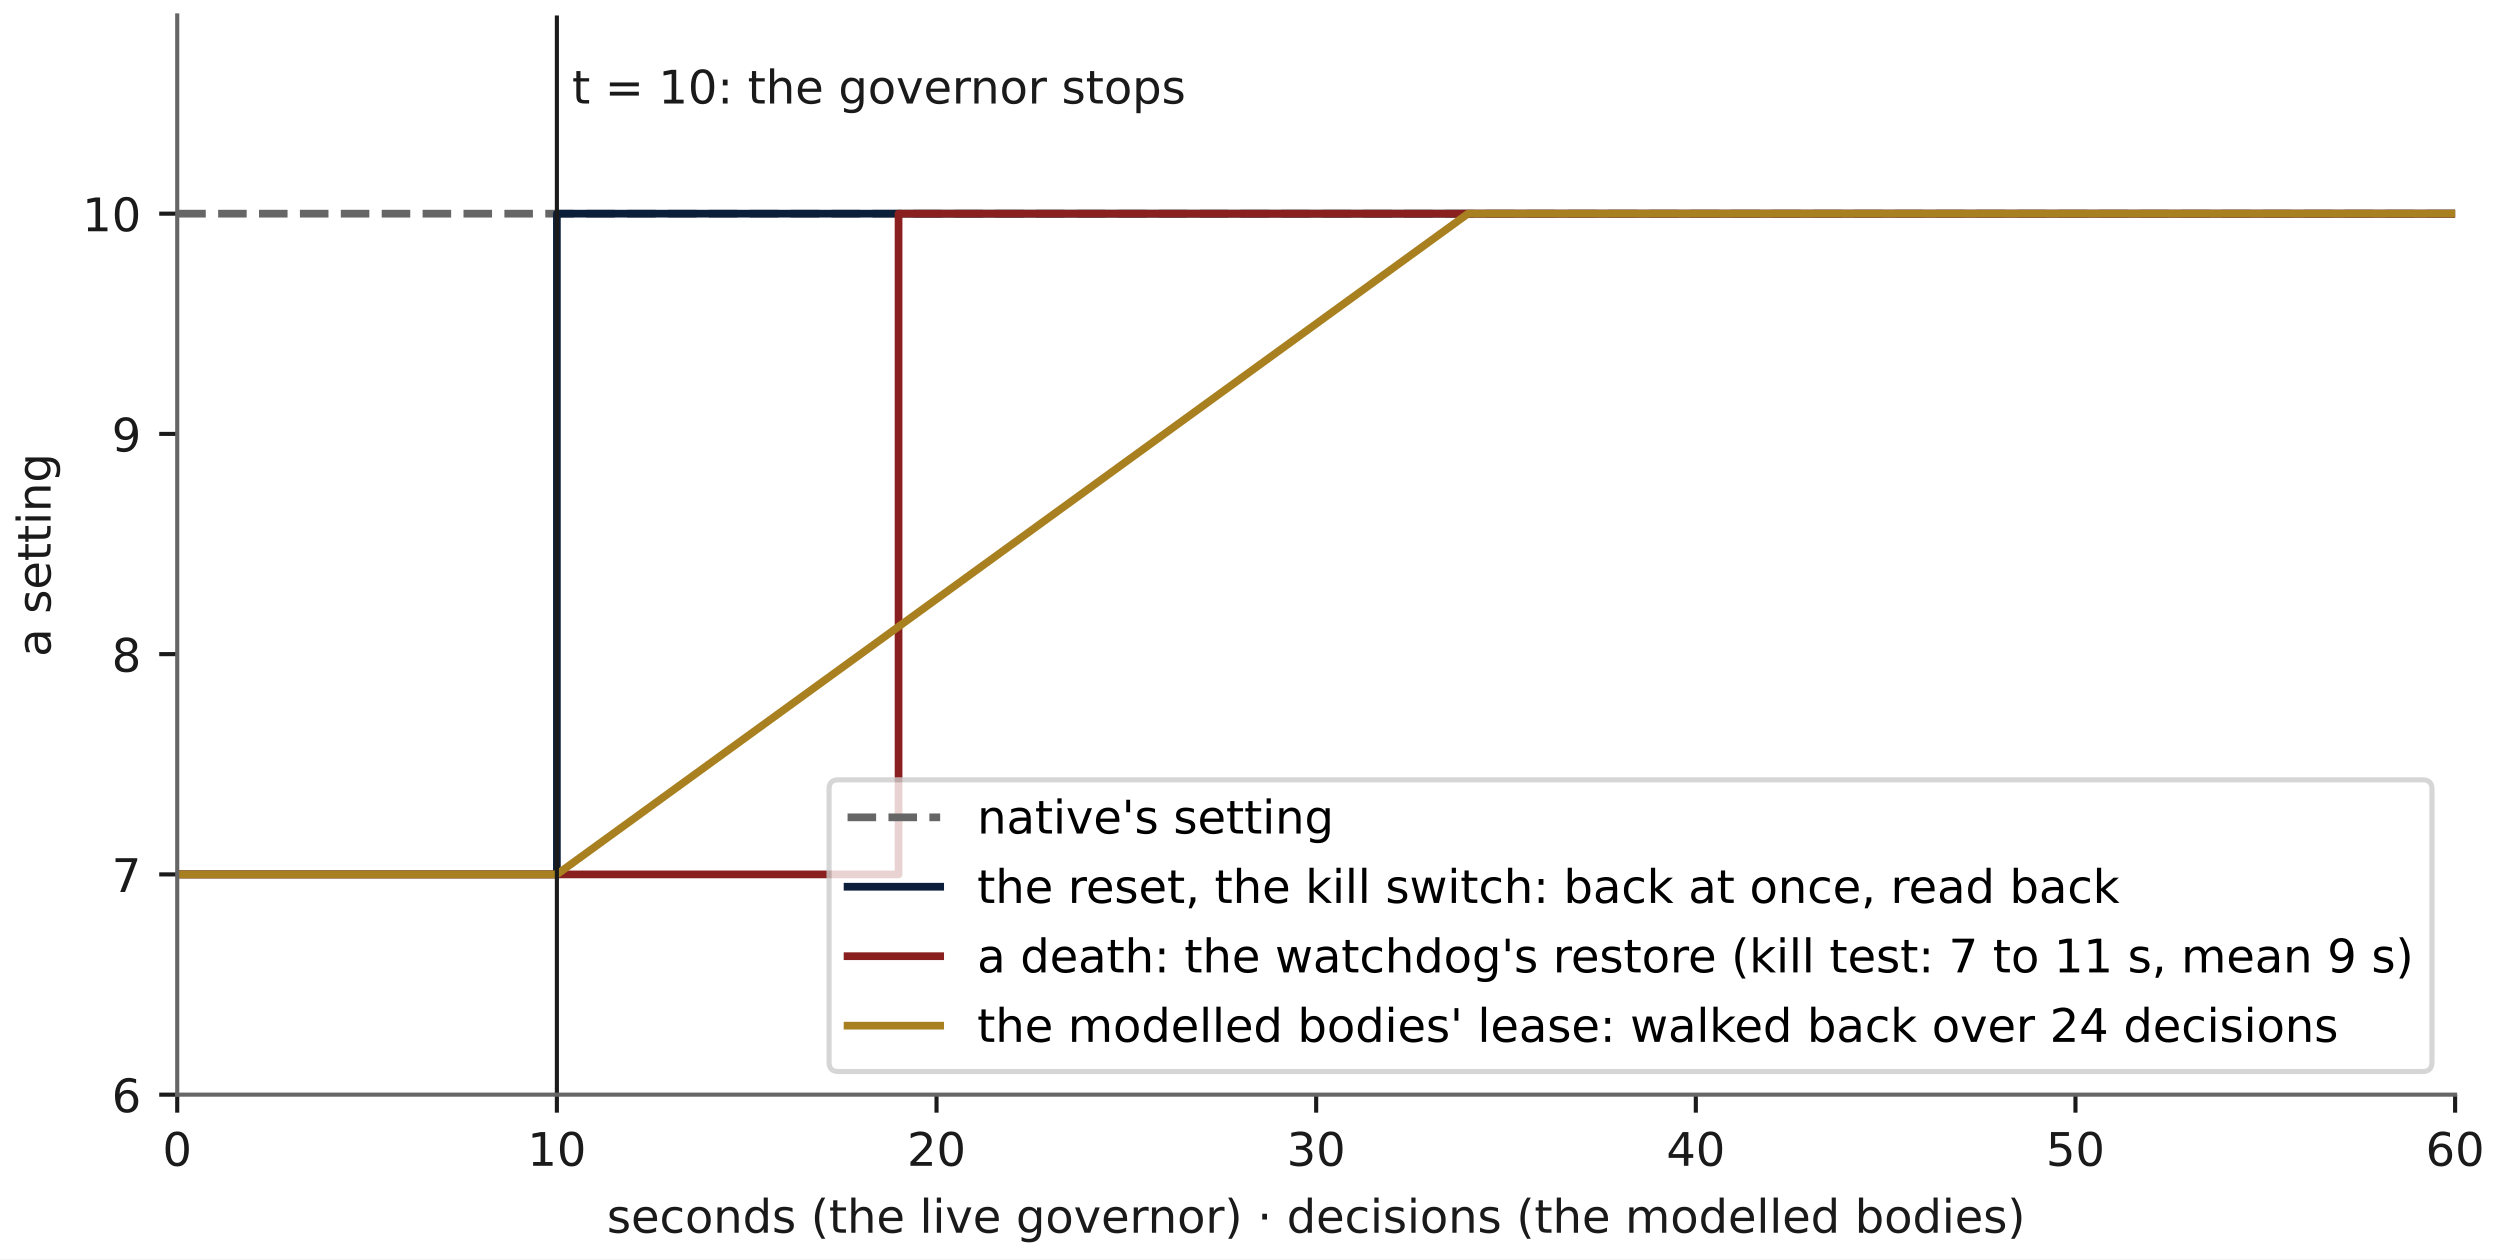
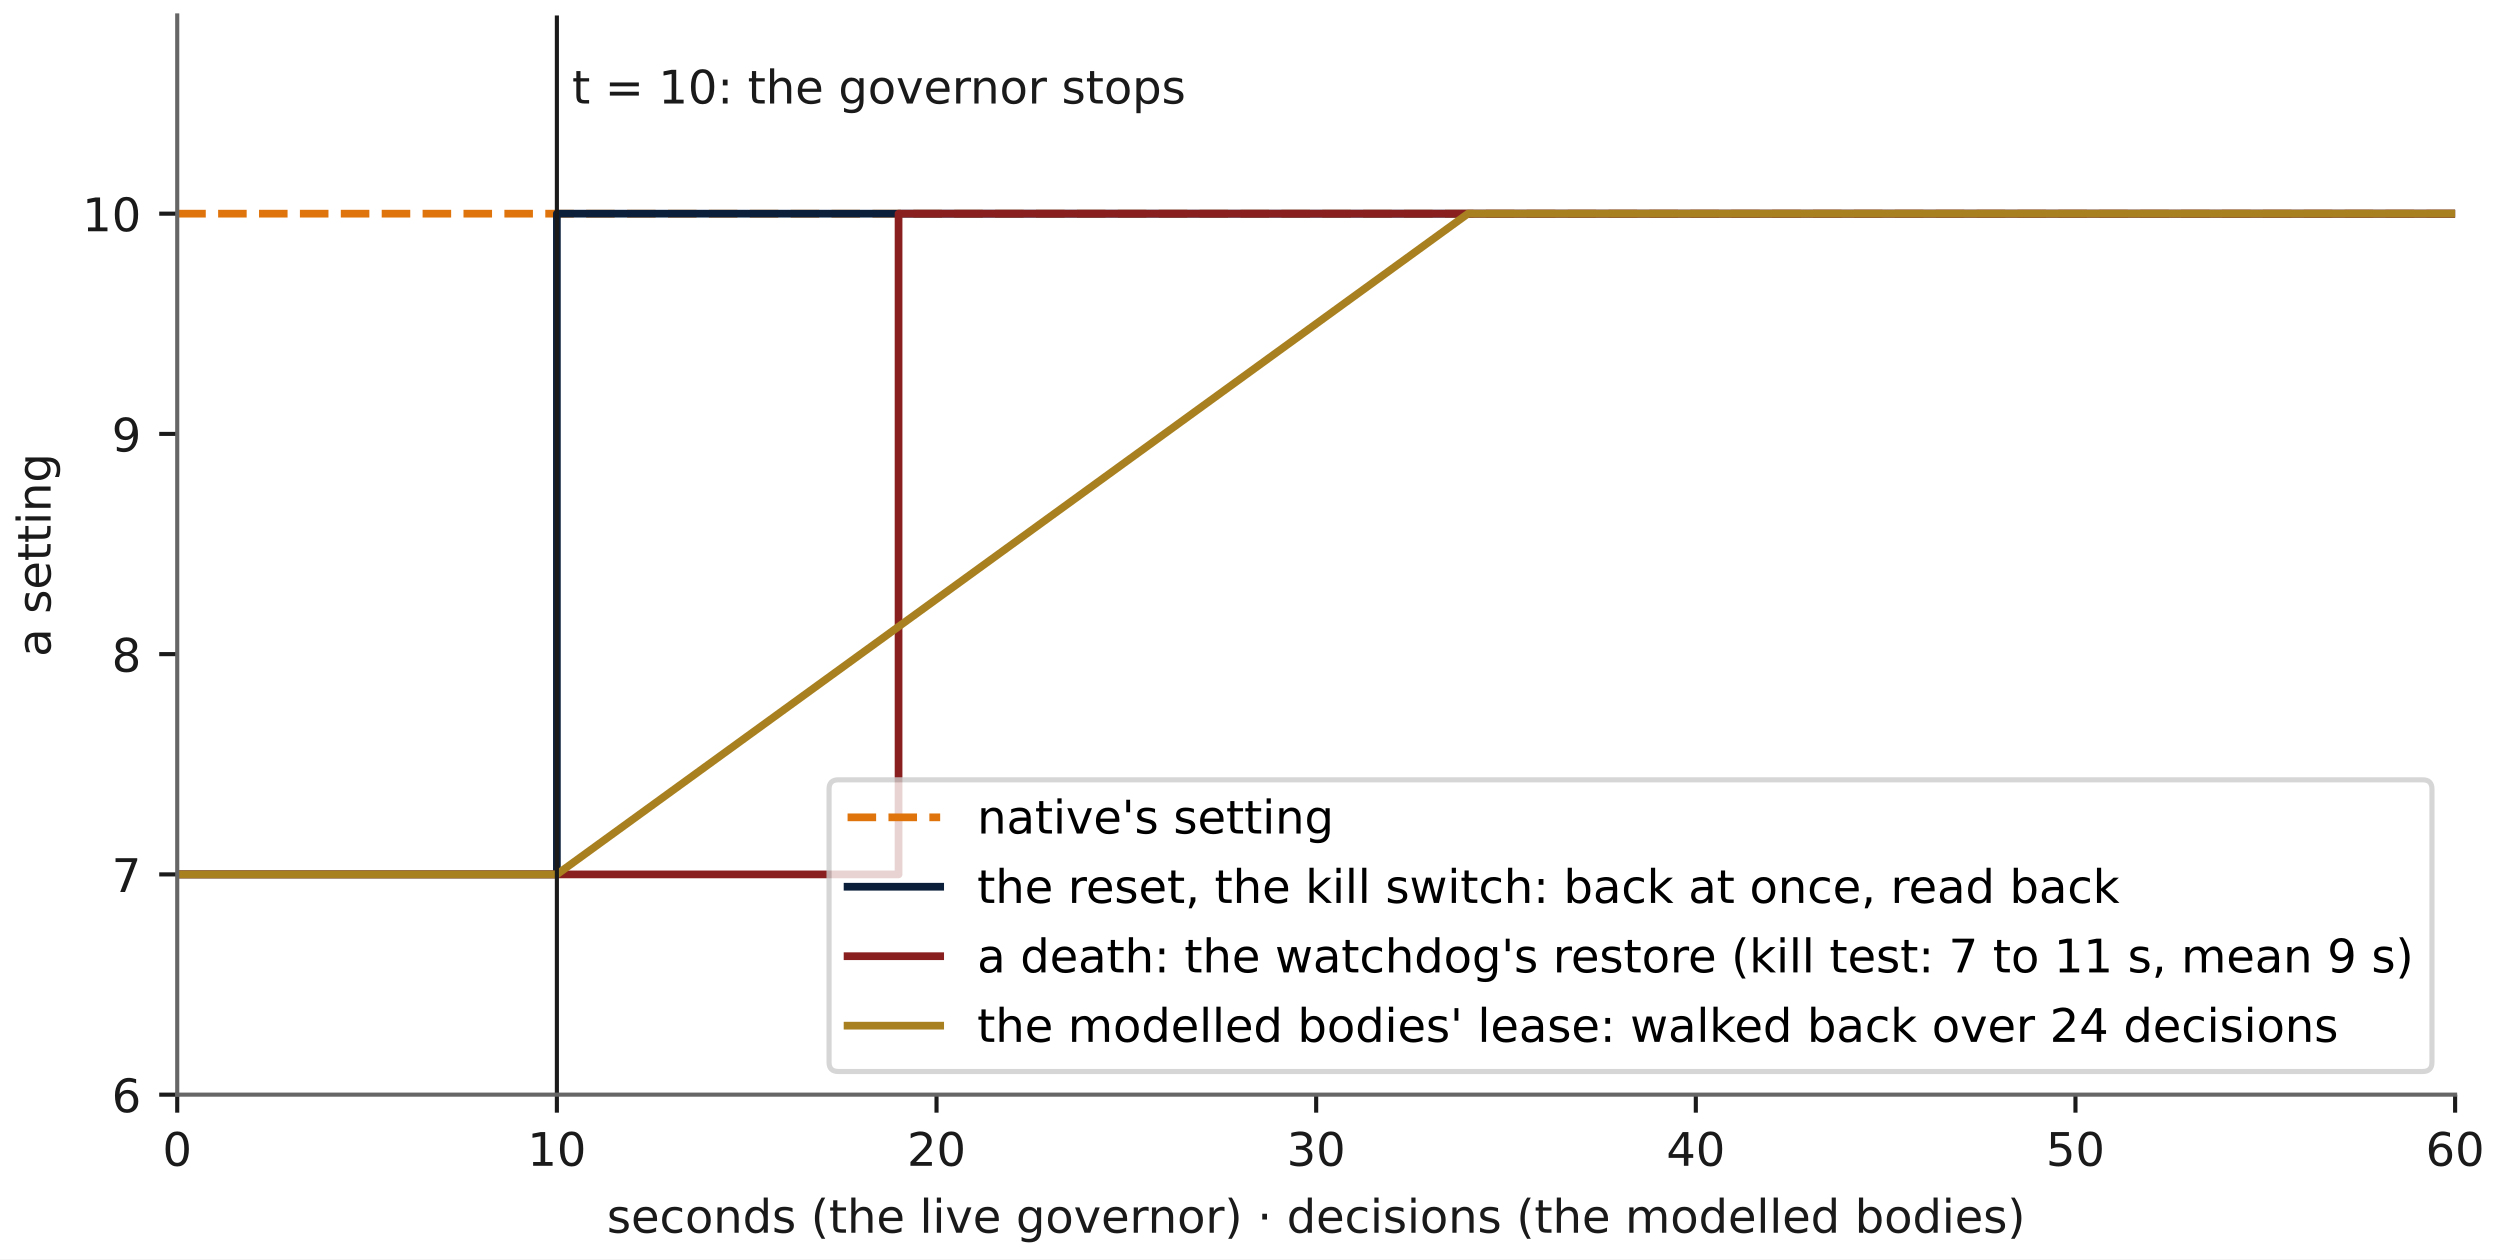
<svg xmlns="http://www.w3.org/2000/svg" xmlns:xlink="http://www.w3.org/1999/xlink" width="486pt" height="244.8pt" viewBox="0 0 486 244.8" version="1.1">
  <defs>
    <style type="text/css">*{stroke-linejoin: round; stroke-linecap: butt}</style>
  </defs>
  <g id="figure_1">
    <g id="patch_1">
      <path d="M 0 244.8  L 486 244.8  L 486 0  L 0 0  z " style="fill: #ffffff" />
    </g>
    <g id="axes_1">
      <g id="patch_2">
        <path d="M 34.453 212.799  L 477.274 212.799  L 477.274 3  L 34.453 3  z " style="fill: #ffffff" />
      </g>
      <g id="matplotlib.axis_1">
        <g id="xtick_1">
          <g id="line2d_1">
            <defs>
              <path id="m814b2a8047" d="M 0 0  L 0 3.5  " style="stroke: #1a1a1a; stroke-width: 0.8" />
            </defs>
            <g>
              <use xlink:href="#m814b2a8047" x="34.453" y="212.799" style="fill: #1a1a1a; stroke: #1a1a1a; stroke-width: 0.8" />
            </g>
          </g>
          <g id="text_1">
            <text style="font-size: 9px; font-family: 'DejaVu Sans'; text-anchor: middle; fill: #1a1a1a" x="34.453" y="226.637" transform="rotate(-0 34.45344 226.6369)">0</text>
          </g>
        </g>
        <g id="xtick_2">
          <g id="line2d_2">
            <g>
              <use xlink:href="#m814b2a8047" x="108.257" y="212.799" style="fill: #1a1a1a; stroke: #1a1a1a; stroke-width: 0.8" />
            </g>
          </g>
          <g id="text_2">
            <text style="font-size: 9px; font-family: 'DejaVu Sans'; text-anchor: middle; fill: #1a1a1a" x="108.257" y="226.637" transform="rotate(-0 108.2568 226.6369)">10</text>
          </g>
        </g>
        <g id="xtick_3">
          <g id="line2d_3">
            <g>
              <use xlink:href="#m814b2a8047" x="182.06" y="212.799" style="fill: #1a1a1a; stroke: #1a1a1a; stroke-width: 0.8" />
            </g>
          </g>
          <g id="text_3">
            <text style="font-size: 9px; font-family: 'DejaVu Sans'; text-anchor: middle; fill: #1a1a1a" x="182.06" y="226.637" transform="rotate(-0 182.0601 226.6369)">20</text>
          </g>
        </g>
        <g id="xtick_4">
          <g id="line2d_4">
            <g>
              <use xlink:href="#m814b2a8047" x="255.863" y="212.799" style="fill: #1a1a1a; stroke: #1a1a1a; stroke-width: 0.8" />
            </g>
          </g>
          <g id="text_4">
            <text style="font-size: 9px; font-family: 'DejaVu Sans'; text-anchor: middle; fill: #1a1a1a" x="255.863" y="226.637" transform="rotate(-0 255.8635 226.6369)">30</text>
          </g>
        </g>
        <g id="xtick_5">
          <g id="line2d_5">
            <g>
              <use xlink:href="#m814b2a8047" x="329.667" y="212.799" style="fill: #1a1a1a; stroke: #1a1a1a; stroke-width: 0.8" />
            </g>
          </g>
          <g id="text_5">
            <text style="font-size: 9px; font-family: 'DejaVu Sans'; text-anchor: middle; fill: #1a1a1a" x="329.667" y="226.637" transform="rotate(-0 329.6668 226.6369)">40</text>
          </g>
        </g>
        <g id="xtick_6">
          <g id="line2d_6">
            <g>
              <use xlink:href="#m814b2a8047" x="403.47" y="212.799" style="fill: #1a1a1a; stroke: #1a1a1a; stroke-width: 0.8" />
            </g>
          </g>
          <g id="text_6">
            <text style="font-size: 9px; font-family: 'DejaVu Sans'; text-anchor: middle; fill: #1a1a1a" x="403.47" y="226.637" transform="rotate(-0 403.4702 226.6369)">50</text>
          </g>
        </g>
        <g id="xtick_7">
          <g id="line2d_7">
            <g>
              <use xlink:href="#m814b2a8047" x="477.274" y="212.799" style="fill: #1a1a1a; stroke: #1a1a1a; stroke-width: 0.8" />
            </g>
          </g>
          <g id="text_7">
            <text style="font-size: 9px; font-family: 'DejaVu Sans'; text-anchor: middle; fill: #1a1a1a" x="477.274" y="226.637" transform="rotate(-0 477.2735 226.6369)">60</text>
          </g>
        </g>
        <g id="text_8">
          <text style="font-size: 9px; font-family: 'DejaVu Sans'; text-anchor: middle; fill: #1a1a1a" x="255.863" y="239.638" transform="rotate(-0 255.8635 239.6377)">seconds (the live governor) · decisions (the modelled bodies)</text>
        </g>
      </g>
      <g id="matplotlib.axis_2">
        <g id="ytick_1">
          <g id="line2d_8">
            <defs>
              <path id="m31e56b5a68" d="M 0 0  L -3.5 0  " style="stroke: #1a1a1a; stroke-width: 0.8" />
            </defs>
            <g>
              <use xlink:href="#m31e56b5a68" x="34.453" y="212.799" style="fill: #1a1a1a; stroke: #1a1a1a; stroke-width: 0.8" />
            </g>
          </g>
          <g id="text_9">
            <text style="font-size: 9px; font-family: 'DejaVu Sans'; text-anchor: end; fill: #1a1a1a" x="27.453" y="216.218" transform="rotate(-0 27.45344 216.218)">6</text>
          </g>
        </g>
        <g id="ytick_2">
          <g id="line2d_9">
            <g>
              <use xlink:href="#m31e56b5a68" x="34.453" y="169.983" style="fill: #1a1a1a; stroke: #1a1a1a; stroke-width: 0.8" />
            </g>
          </g>
          <g id="text_10">
            <text style="font-size: 9px; font-family: 'DejaVu Sans'; text-anchor: end; fill: #1a1a1a" x="27.453" y="173.402" transform="rotate(-0 27.45344 173.4019)">7</text>
          </g>
        </g>
        <g id="ytick_3">
          <g id="line2d_10">
            <g>
              <use xlink:href="#m31e56b5a68" x="34.453" y="127.167" style="fill: #1a1a1a; stroke: #1a1a1a; stroke-width: 0.8" />
            </g>
          </g>
          <g id="text_11">
            <text style="font-size: 9px; font-family: 'DejaVu Sans'; text-anchor: end; fill: #1a1a1a" x="27.453" y="130.586" transform="rotate(-0 27.45344 130.5858)">8</text>
          </g>
        </g>
        <g id="ytick_4">
          <g id="line2d_11">
            <g>
              <use xlink:href="#m31e56b5a68" x="34.453" y="84.351" style="fill: #1a1a1a; stroke: #1a1a1a; stroke-width: 0.8" />
            </g>
          </g>
          <g id="text_12">
            <text style="font-size: 9px; font-family: 'DejaVu Sans'; text-anchor: end; fill: #1a1a1a" x="27.453" y="87.77" transform="rotate(-0 27.45344 87.76975)">9</text>
          </g>
        </g>
        <g id="ytick_5">
          <g id="line2d_12">
            <g>
              <use xlink:href="#m31e56b5a68" x="34.453" y="41.535" style="fill: #1a1a1a; stroke: #1a1a1a; stroke-width: 0.8" />
            </g>
          </g>
          <g id="text_13">
            <text style="font-size: 9px; font-family: 'DejaVu Sans'; text-anchor: end; fill: #1a1a1a" x="27.453" y="44.954" transform="rotate(-0 27.45344 44.95366)">10</text>
          </g>
        </g>
        <g id="text_14">
          <text style="font-size: 9px; font-family: 'DejaVu Sans'; text-anchor: middle; fill: #1a1a1a" x="9.839" y="107.9" transform="rotate(-90 9.838834 107.8996)">a setting</text>
        </g>
      </g>
      <g id="line2d_13">
-         <path d="M 34.453 41.535  L 41.834 41.535  L 49.214 41.535  L 56.594 41.535  L 63.975 41.535  L 71.355 41.535  L 78.735 41.535  L 86.116 41.535  L 93.496 41.535  L 100.876 41.535  L 108.257 41.535  L 115.637 41.535  L 123.017 41.535  L 130.398 41.535  L 137.778 41.535  L 145.158 41.535  L 152.539 41.535  L 159.919 41.535  L 167.299 41.535  L 174.68 41.535  L 182.06 41.535  L 189.44 41.535  L 196.821 41.535  L 204.201 41.535  L 211.581 41.535  L 218.962 41.535  L 226.342 41.535  L 233.722 41.535  L 241.103 41.535  L 248.483 41.535  L 255.863 41.535  L 263.244 41.535  L 270.624 41.535  L 278.004 41.535  L 285.385 41.535  L 292.765 41.535  L 300.145 41.535  L 307.526 41.535  L 314.906 41.535  L 322.286 41.535  L 329.667 41.535  L 337.047 41.535  L 344.427 41.535  L 351.808 41.535  L 359.188 41.535  L 366.568 41.535  L 373.949 41.535  L 381.329 41.535  L 388.709 41.535  L 396.09 41.535  L 403.47 41.535  L 410.851 41.535  L 418.231 41.535  L 425.611 41.535  L 432.992 41.535  L 440.372 41.535  L 447.752 41.535  L 455.133 41.535  L 462.513 41.535  L 469.893 41.535  L 477.274 41.535  " clip-path="url(#p51bfb22bee)" style="fill: none; stroke-dasharray: 5.55,2.4; stroke-dashoffset: 0; stroke: #666666; stroke-width: 1.5" />
+         <path d="M 34.453 41.535  L 41.834 41.535  L 49.214 41.535  L 56.594 41.535  L 63.975 41.535  L 71.355 41.535  L 78.735 41.535  L 86.116 41.535  L 93.496 41.535  L 100.876 41.535  L 108.257 41.535  L 115.637 41.535  L 123.017 41.535  L 130.398 41.535  L 137.778 41.535  L 145.158 41.535  L 152.539 41.535  L 159.919 41.535  L 167.299 41.535  L 174.68 41.535  L 182.06 41.535  L 189.44 41.535  L 196.821 41.535  L 204.201 41.535  L 211.581 41.535  L 218.962 41.535  L 226.342 41.535  L 233.722 41.535  L 241.103 41.535  L 248.483 41.535  L 255.863 41.535  L 263.244 41.535  L 270.624 41.535  L 278.004 41.535  L 285.385 41.535  L 292.765 41.535  L 300.145 41.535  L 307.526 41.535  L 314.906 41.535  L 322.286 41.535  L 329.667 41.535  L 337.047 41.535  L 344.427 41.535  L 351.808 41.535  L 359.188 41.535  L 366.568 41.535  L 373.949 41.535  L 381.329 41.535  L 388.709 41.535  L 396.09 41.535  L 403.47 41.535  L 410.851 41.535  L 418.231 41.535  L 425.611 41.535  L 432.992 41.535  L 440.372 41.535  L 447.752 41.535  L 455.133 41.535  L 462.513 41.535  L 469.893 41.535  L 477.274 41.535  " clip-path="url(#p51bfb22bee)" style="fill: none; stroke-dasharray: 5.55,2.4; stroke-dashoffset: 0; stroke: #e0740c; stroke-width: 1.5" />
      </g>
      <g id="line2d_14">
        <path d="M 34.453 169.983  L 41.834 169.983  L 41.834 169.983  L 49.214 169.983  L 49.214 169.983  L 56.594 169.983  L 56.594 169.983  L 63.975 169.983  L 63.975 169.983  L 71.355 169.983  L 71.355 169.983  L 78.735 169.983  L 78.735 169.983  L 86.116 169.983  L 86.116 169.983  L 93.496 169.983  L 93.496 169.983  L 100.876 169.983  L 100.876 169.983  L 108.257 169.983  L 108.257 41.535  L 115.637 41.535  L 115.637 41.535  L 123.017 41.535  L 123.017 41.535  L 130.398 41.535  L 130.398 41.535  L 137.778 41.535  L 137.778 41.535  L 145.158 41.535  L 145.158 41.535  L 152.539 41.535  L 152.539 41.535  L 159.919 41.535  L 159.919 41.535  L 167.299 41.535  L 167.299 41.535  L 174.68 41.535  L 174.68 41.535  L 182.06 41.535  L 182.06 41.535  L 189.44 41.535  L 189.44 41.535  L 196.821 41.535  L 196.821 41.535  L 204.201 41.535  L 204.201 41.535  L 211.581 41.535  L 211.581 41.535  L 218.962 41.535  L 218.962 41.535  L 226.342 41.535  L 226.342 41.535  L 233.722 41.535  L 233.722 41.535  L 241.103 41.535  L 241.103 41.535  L 248.483 41.535  L 248.483 41.535  L 255.863 41.535  L 255.863 41.535  L 263.244 41.535  L 263.244 41.535  L 270.624 41.535  L 270.624 41.535  L 278.004 41.535  L 278.004 41.535  L 285.385 41.535  L 285.385 41.535  L 292.765 41.535  L 292.765 41.535  L 300.145 41.535  L 300.145 41.535  L 307.526 41.535  L 307.526 41.535  L 314.906 41.535  L 314.906 41.535  L 322.286 41.535  L 322.286 41.535  L 329.667 41.535  L 329.667 41.535  L 337.047 41.535  L 337.047 41.535  L 344.427 41.535  L 344.427 41.535  L 351.808 41.535  L 351.808 41.535  L 359.188 41.535  L 359.188 41.535  L 366.568 41.535  L 366.568 41.535  L 373.949 41.535  L 373.949 41.535  L 381.329 41.535  L 381.329 41.535  L 388.709 41.535  L 388.709 41.535  L 396.09 41.535  L 396.09 41.535  L 403.47 41.535  L 403.47 41.535  L 410.851 41.535  L 410.851 41.535  L 418.231 41.535  L 418.231 41.535  L 425.611 41.535  L 425.611 41.535  L 432.992 41.535  L 432.992 41.535  L 440.372 41.535  L 440.372 41.535  L 447.752 41.535  L 447.752 41.535  L 455.133 41.535  L 455.133 41.535  L 462.513 41.535  L 462.513 41.535  L 469.893 41.535  L 469.893 41.535  L 477.274 41.535  L 477.274 41.535  " clip-path="url(#p51bfb22bee)" style="fill: none; stroke: #0b1f3a; stroke-width: 1.5; stroke-linecap: square" />
      </g>
      <g id="line2d_15">
        <path d="M 34.453 169.983  L 41.834 169.983  L 41.834 169.983  L 49.214 169.983  L 49.214 169.983  L 56.594 169.983  L 56.594 169.983  L 63.975 169.983  L 63.975 169.983  L 71.355 169.983  L 71.355 169.983  L 78.735 169.983  L 78.735 169.983  L 86.116 169.983  L 86.116 169.983  L 93.496 169.983  L 93.496 169.983  L 100.876 169.983  L 100.876 169.983  L 108.257 169.983  L 108.257 169.983  L 115.637 169.983  L 115.637 169.983  L 123.017 169.983  L 123.017 169.983  L 130.398 169.983  L 130.398 169.983  L 137.778 169.983  L 137.778 169.983  L 145.158 169.983  L 145.158 169.983  L 152.539 169.983  L 152.539 169.983  L 159.919 169.983  L 159.919 169.983  L 167.299 169.983  L 167.299 169.983  L 174.68 169.983  L 174.68 41.535  L 182.06 41.535  L 182.06 41.535  L 189.44 41.535  L 189.44 41.535  L 196.821 41.535  L 196.821 41.535  L 204.201 41.535  L 204.201 41.535  L 211.581 41.535  L 211.581 41.535  L 218.962 41.535  L 218.962 41.535  L 226.342 41.535  L 226.342 41.535  L 233.722 41.535  L 233.722 41.535  L 241.103 41.535  L 241.103 41.535  L 248.483 41.535  L 248.483 41.535  L 255.863 41.535  L 255.863 41.535  L 263.244 41.535  L 263.244 41.535  L 270.624 41.535  L 270.624 41.535  L 278.004 41.535  L 278.004 41.535  L 285.385 41.535  L 285.385 41.535  L 292.765 41.535  L 292.765 41.535  L 300.145 41.535  L 300.145 41.535  L 307.526 41.535  L 307.526 41.535  L 314.906 41.535  L 314.906 41.535  L 322.286 41.535  L 322.286 41.535  L 329.667 41.535  L 329.667 41.535  L 337.047 41.535  L 337.047 41.535  L 344.427 41.535  L 344.427 41.535  L 351.808 41.535  L 351.808 41.535  L 359.188 41.535  L 359.188 41.535  L 366.568 41.535  L 366.568 41.535  L 373.949 41.535  L 373.949 41.535  L 381.329 41.535  L 381.329 41.535  L 388.709 41.535  L 388.709 41.535  L 396.09 41.535  L 396.09 41.535  L 403.47 41.535  L 403.47 41.535  L 410.851 41.535  L 410.851 41.535  L 418.231 41.535  L 418.231 41.535  L 425.611 41.535  L 425.611 41.535  L 432.992 41.535  L 432.992 41.535  L 440.372 41.535  L 440.372 41.535  L 447.752 41.535  L 447.752 41.535  L 455.133 41.535  L 455.133 41.535  L 462.513 41.535  L 462.513 41.535  L 469.893 41.535  L 469.893 41.535  L 477.274 41.535  L 477.274 41.535  " clip-path="url(#p51bfb22bee)" style="fill: none; stroke: #8a1f1f; stroke-width: 1.5; stroke-linecap: square" />
      </g>
      <g id="line2d_16">
        <path d="M 34.453 169.983  L 41.834 169.983  L 49.214 169.983  L 56.594 169.983  L 63.975 169.983  L 71.355 169.983  L 78.735 169.983  L 86.116 169.983  L 93.496 169.983  L 100.876 169.983  L 108.257 169.983  L 115.637 164.631  L 123.017 159.279  L 130.398 153.927  L 137.778 148.575  L 145.158 143.223  L 152.539 137.871  L 159.919 132.519  L 167.299 127.167  L 174.68 121.815  L 182.06 116.463  L 189.44 111.111  L 196.821 105.759  L 204.201 100.407  L 211.581 95.055  L 218.962 89.703  L 226.342 84.351  L 233.722 78.999  L 241.103 73.647  L 248.483 68.295  L 255.863 62.943  L 263.244 57.591  L 270.624 52.239  L 278.004 46.887  L 285.385 41.535  L 292.765 41.535  L 300.145 41.535  L 307.526 41.535  L 314.906 41.535  L 322.286 41.535  L 329.667 41.535  L 337.047 41.535  L 344.427 41.535  L 351.808 41.535  L 359.188 41.535  L 366.568 41.535  L 373.949 41.535  L 381.329 41.535  L 388.709 41.535  L 396.09 41.535  L 403.47 41.535  L 410.851 41.535  L 418.231 41.535  L 425.611 41.535  L 432.992 41.535  L 440.372 41.535  L 447.752 41.535  L 455.133 41.535  L 462.513 41.535  L 469.893 41.535  L 477.274 41.535  " clip-path="url(#p51bfb22bee)" style="fill: none; stroke: #a8801f; stroke-width: 1.5; stroke-linecap: square" />
      </g>
      <g id="line2d_17">
        <path d="M 108.257 212.799  L 108.257 3  " clip-path="url(#p51bfb22bee)" style="fill: none; stroke: #1a1a1a; stroke-width: 0.8; stroke-linecap: square" />
      </g>
      <g id="patch_3">
        <path d="M 34.453 212.799  L 34.453 3  " style="fill: none; stroke: #666666; stroke-width: 0.8; stroke-linejoin: miter; stroke-linecap: square" />
      </g>
      <g id="patch_4">
        <path d="M 34.453 212.799  L 477.274 212.799  " style="fill: none; stroke: #666666; stroke-width: 0.8; stroke-linejoin: miter; stroke-linecap: square" />
      </g>
      <g id="text_15">
        <text style="font-size: 9px; font-family: 'DejaVu Sans'; text-anchor: start; fill: #1a1a1a" x="111.209" y="20.127" transform="rotate(-0 111.2089 20.12667)">t = 10: the governor stops</text>
      </g>
      <g id="legend_1">
        <g id="patch_5">
          <path d="M 162.968 208.299  L 470.974 208.299  Q 472.774 208.299 472.774 206.499  L 472.774 153.396  Q 472.774 151.596 470.974 151.596  L 162.968 151.596  Q 161.168 151.596 161.168 153.396  L 161.168 206.499  Q 161.168 208.299 162.968 208.299  z " style="fill: #ffffff; opacity: 0.8; stroke: #cccccc; stroke-linejoin: miter" />
        </g>
        <g id="line2d_18">
-           <path d="M 164.768 158.885  L 173.768 158.885  L 182.768 158.885  " style="fill: none; stroke-dasharray: 5.55,2.4; stroke-dashoffset: 0; stroke: #666666; stroke-width: 1.5" />
+           <path d="M 164.768 158.885  L 173.768 158.885  L 182.768 158.885  " style="fill: none; stroke-dasharray: 5.55,2.4; stroke-dashoffset: 0; stroke: #e0740c; stroke-width: 1.5" />
        </g>
        <g id="text_16">
          <text style="font-size: 9px; font-family: 'DejaVu Sans'; text-anchor: start" x="189.968" y="162.035" transform="rotate(-0 189.9682 162.0348)">native's setting</text>
        </g>
        <g id="line2d_19">
          <path d="M 164.768 172.386  L 173.768 172.386  L 173.768 172.386  L 182.768 172.386  L 182.768 172.386  " style="fill: none; stroke: #0b1f3a; stroke-width: 1.5; stroke-linecap: square" />
        </g>
        <g id="text_17">
          <text style="font-size: 9px; font-family: 'DejaVu Sans'; text-anchor: start" x="189.968" y="175.536" transform="rotate(-0 189.9682 175.5355)">the reset, the kill switch: back at once, read back</text>
        </g>
        <g id="line2d_20">
          <path d="M 164.768 185.886  L 173.768 185.886  L 173.768 185.886  L 182.768 185.886  L 182.768 185.886  " style="fill: none; stroke: #8a1f1f; stroke-width: 1.5; stroke-linecap: square" />
        </g>
        <g id="text_18">
          <text style="font-size: 9px; font-family: 'DejaVu Sans'; text-anchor: start" x="189.968" y="189.036" transform="rotate(-0 189.9682 189.0362)">a death: the watchdog's restore (kill test: 7 to 11 s, mean 9 s)</text>
        </g>
        <g id="line2d_21">
          <path d="M 164.768 199.387  L 173.768 199.387  L 182.768 199.387  " style="fill: none; stroke: #a8801f; stroke-width: 1.5; stroke-linecap: square" />
        </g>
        <g id="text_19">
          <text style="font-size: 9px; font-family: 'DejaVu Sans'; text-anchor: start" x="189.968" y="202.537" transform="rotate(-0 189.9682 202.5369)">the modelled bodies' lease: walked back over 24 decisions</text>
        </g>
      </g>
    </g>
  </g>
  <defs>
    <clipPath id="p51bfb22bee">
      <rect x="34.453" y="3" width="442.82" height="209.799" />
    </clipPath>
  </defs>
</svg>
